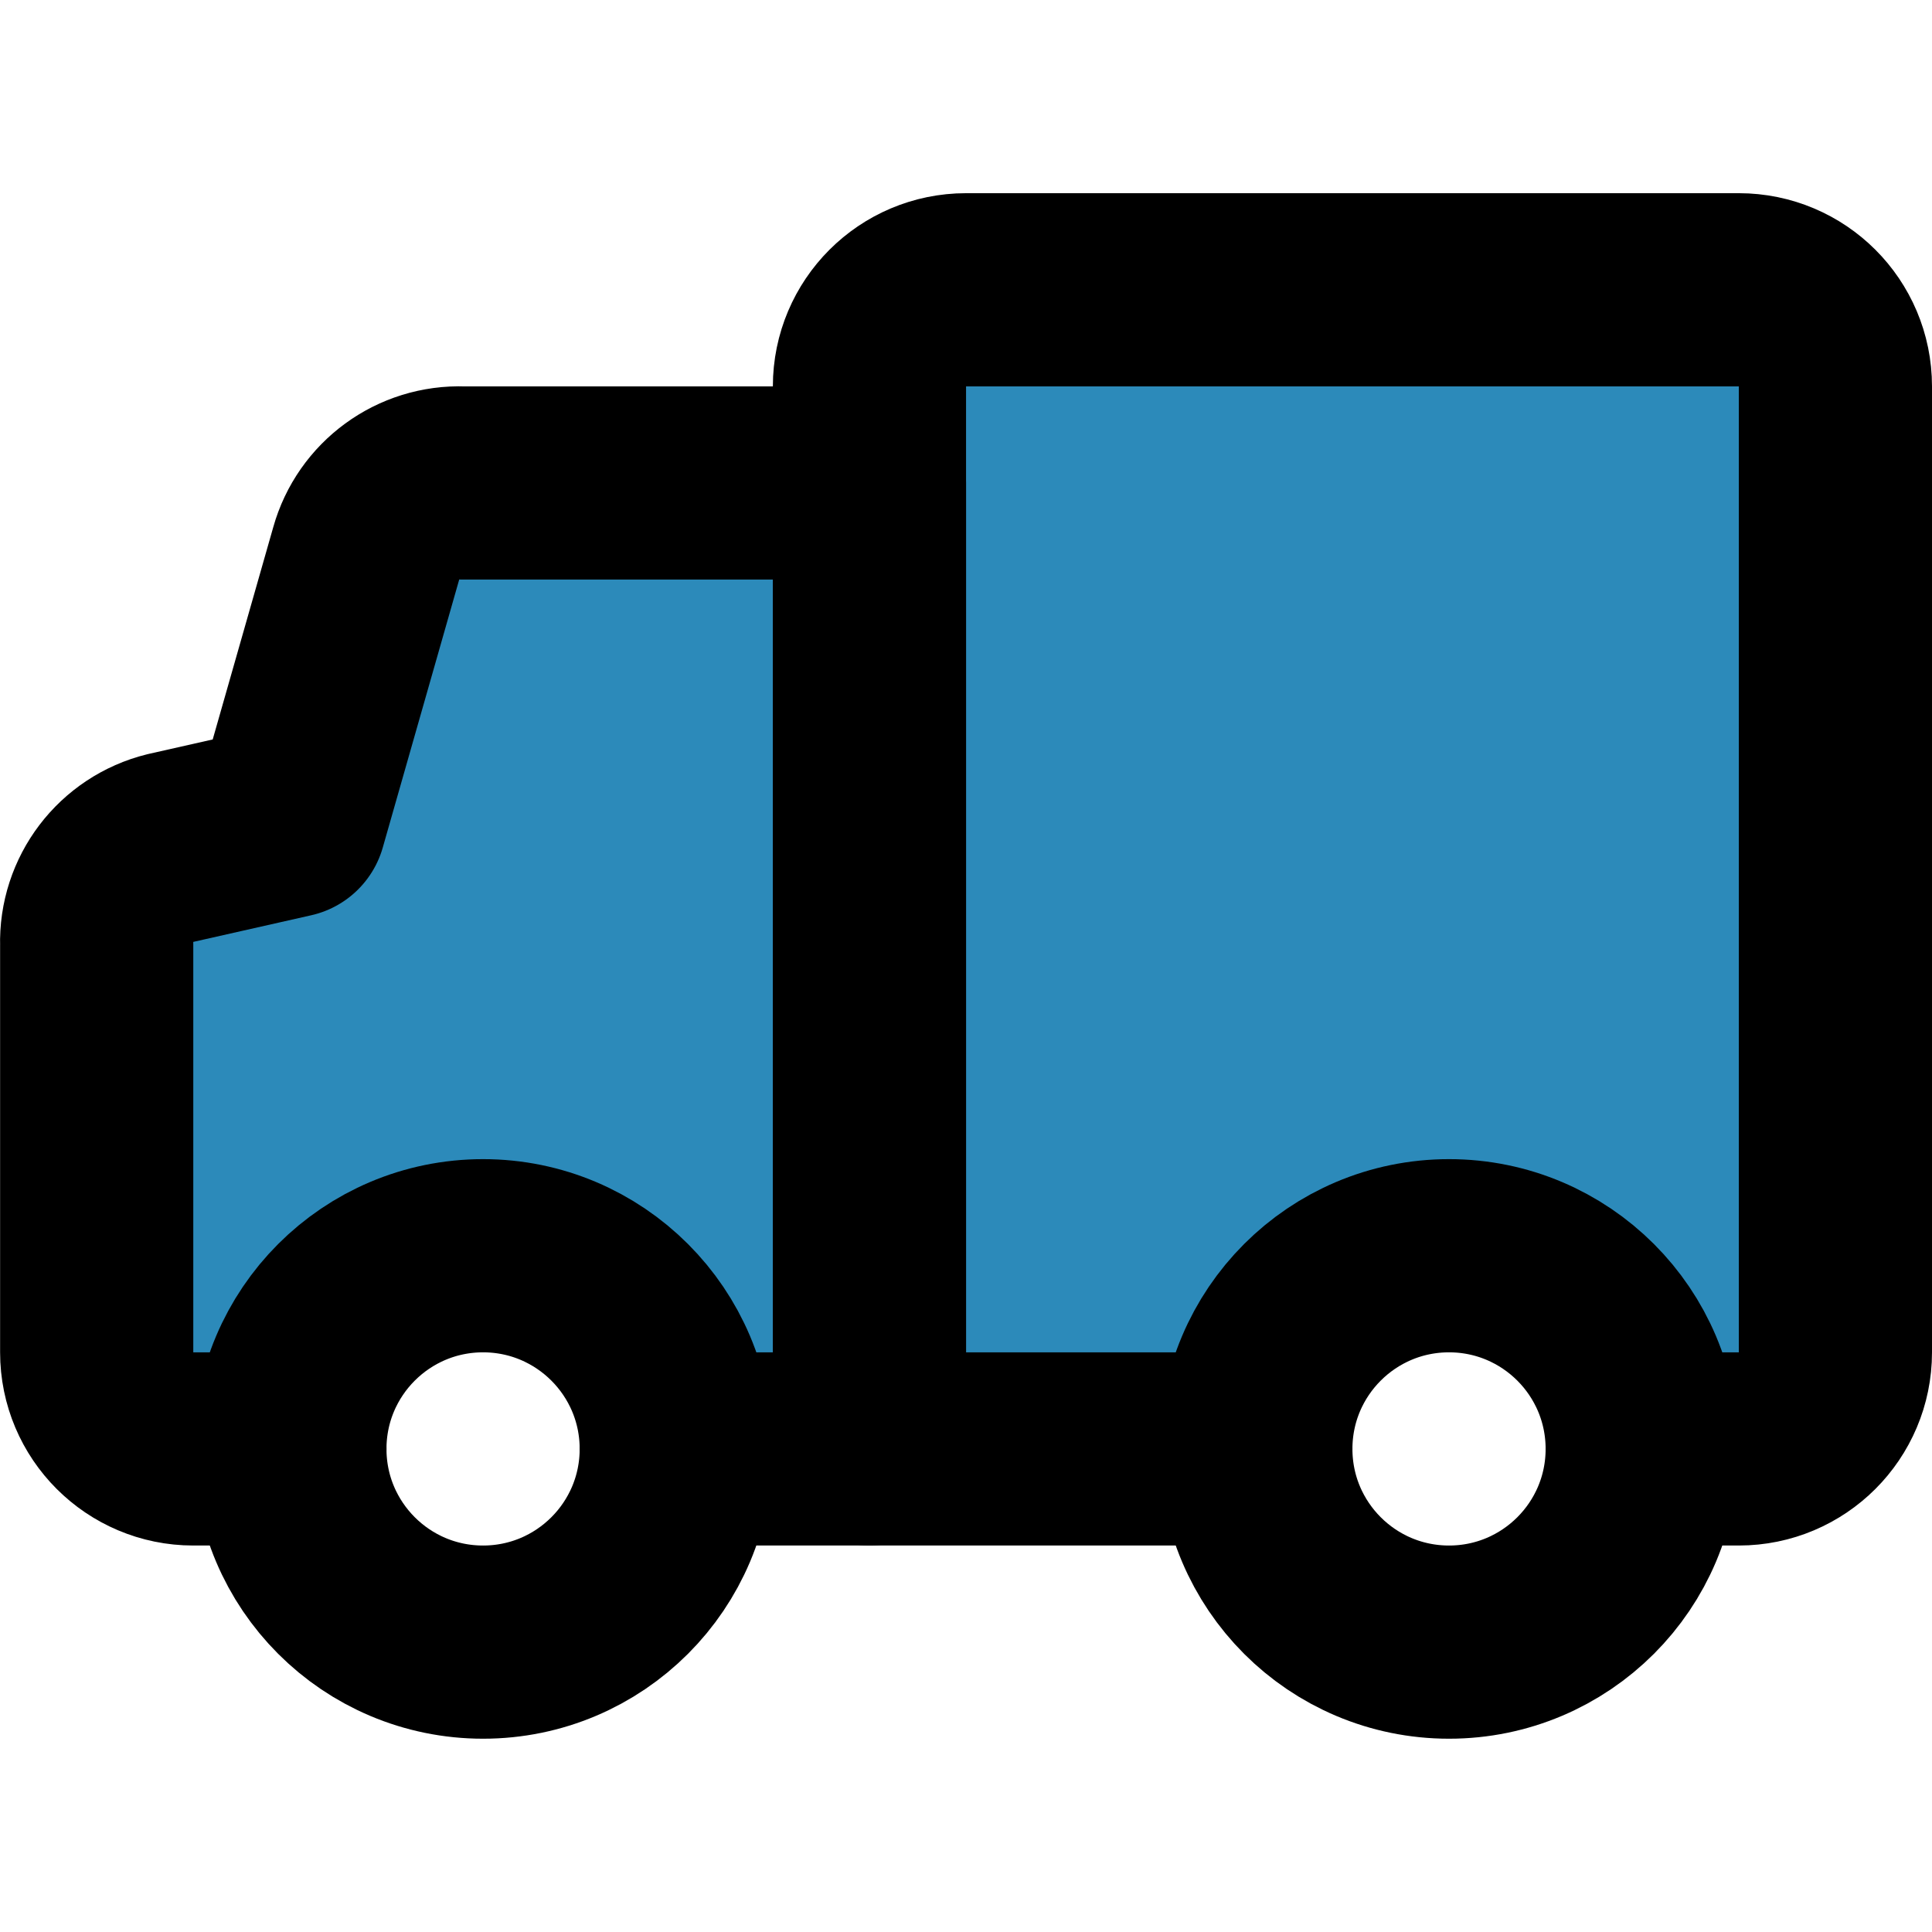
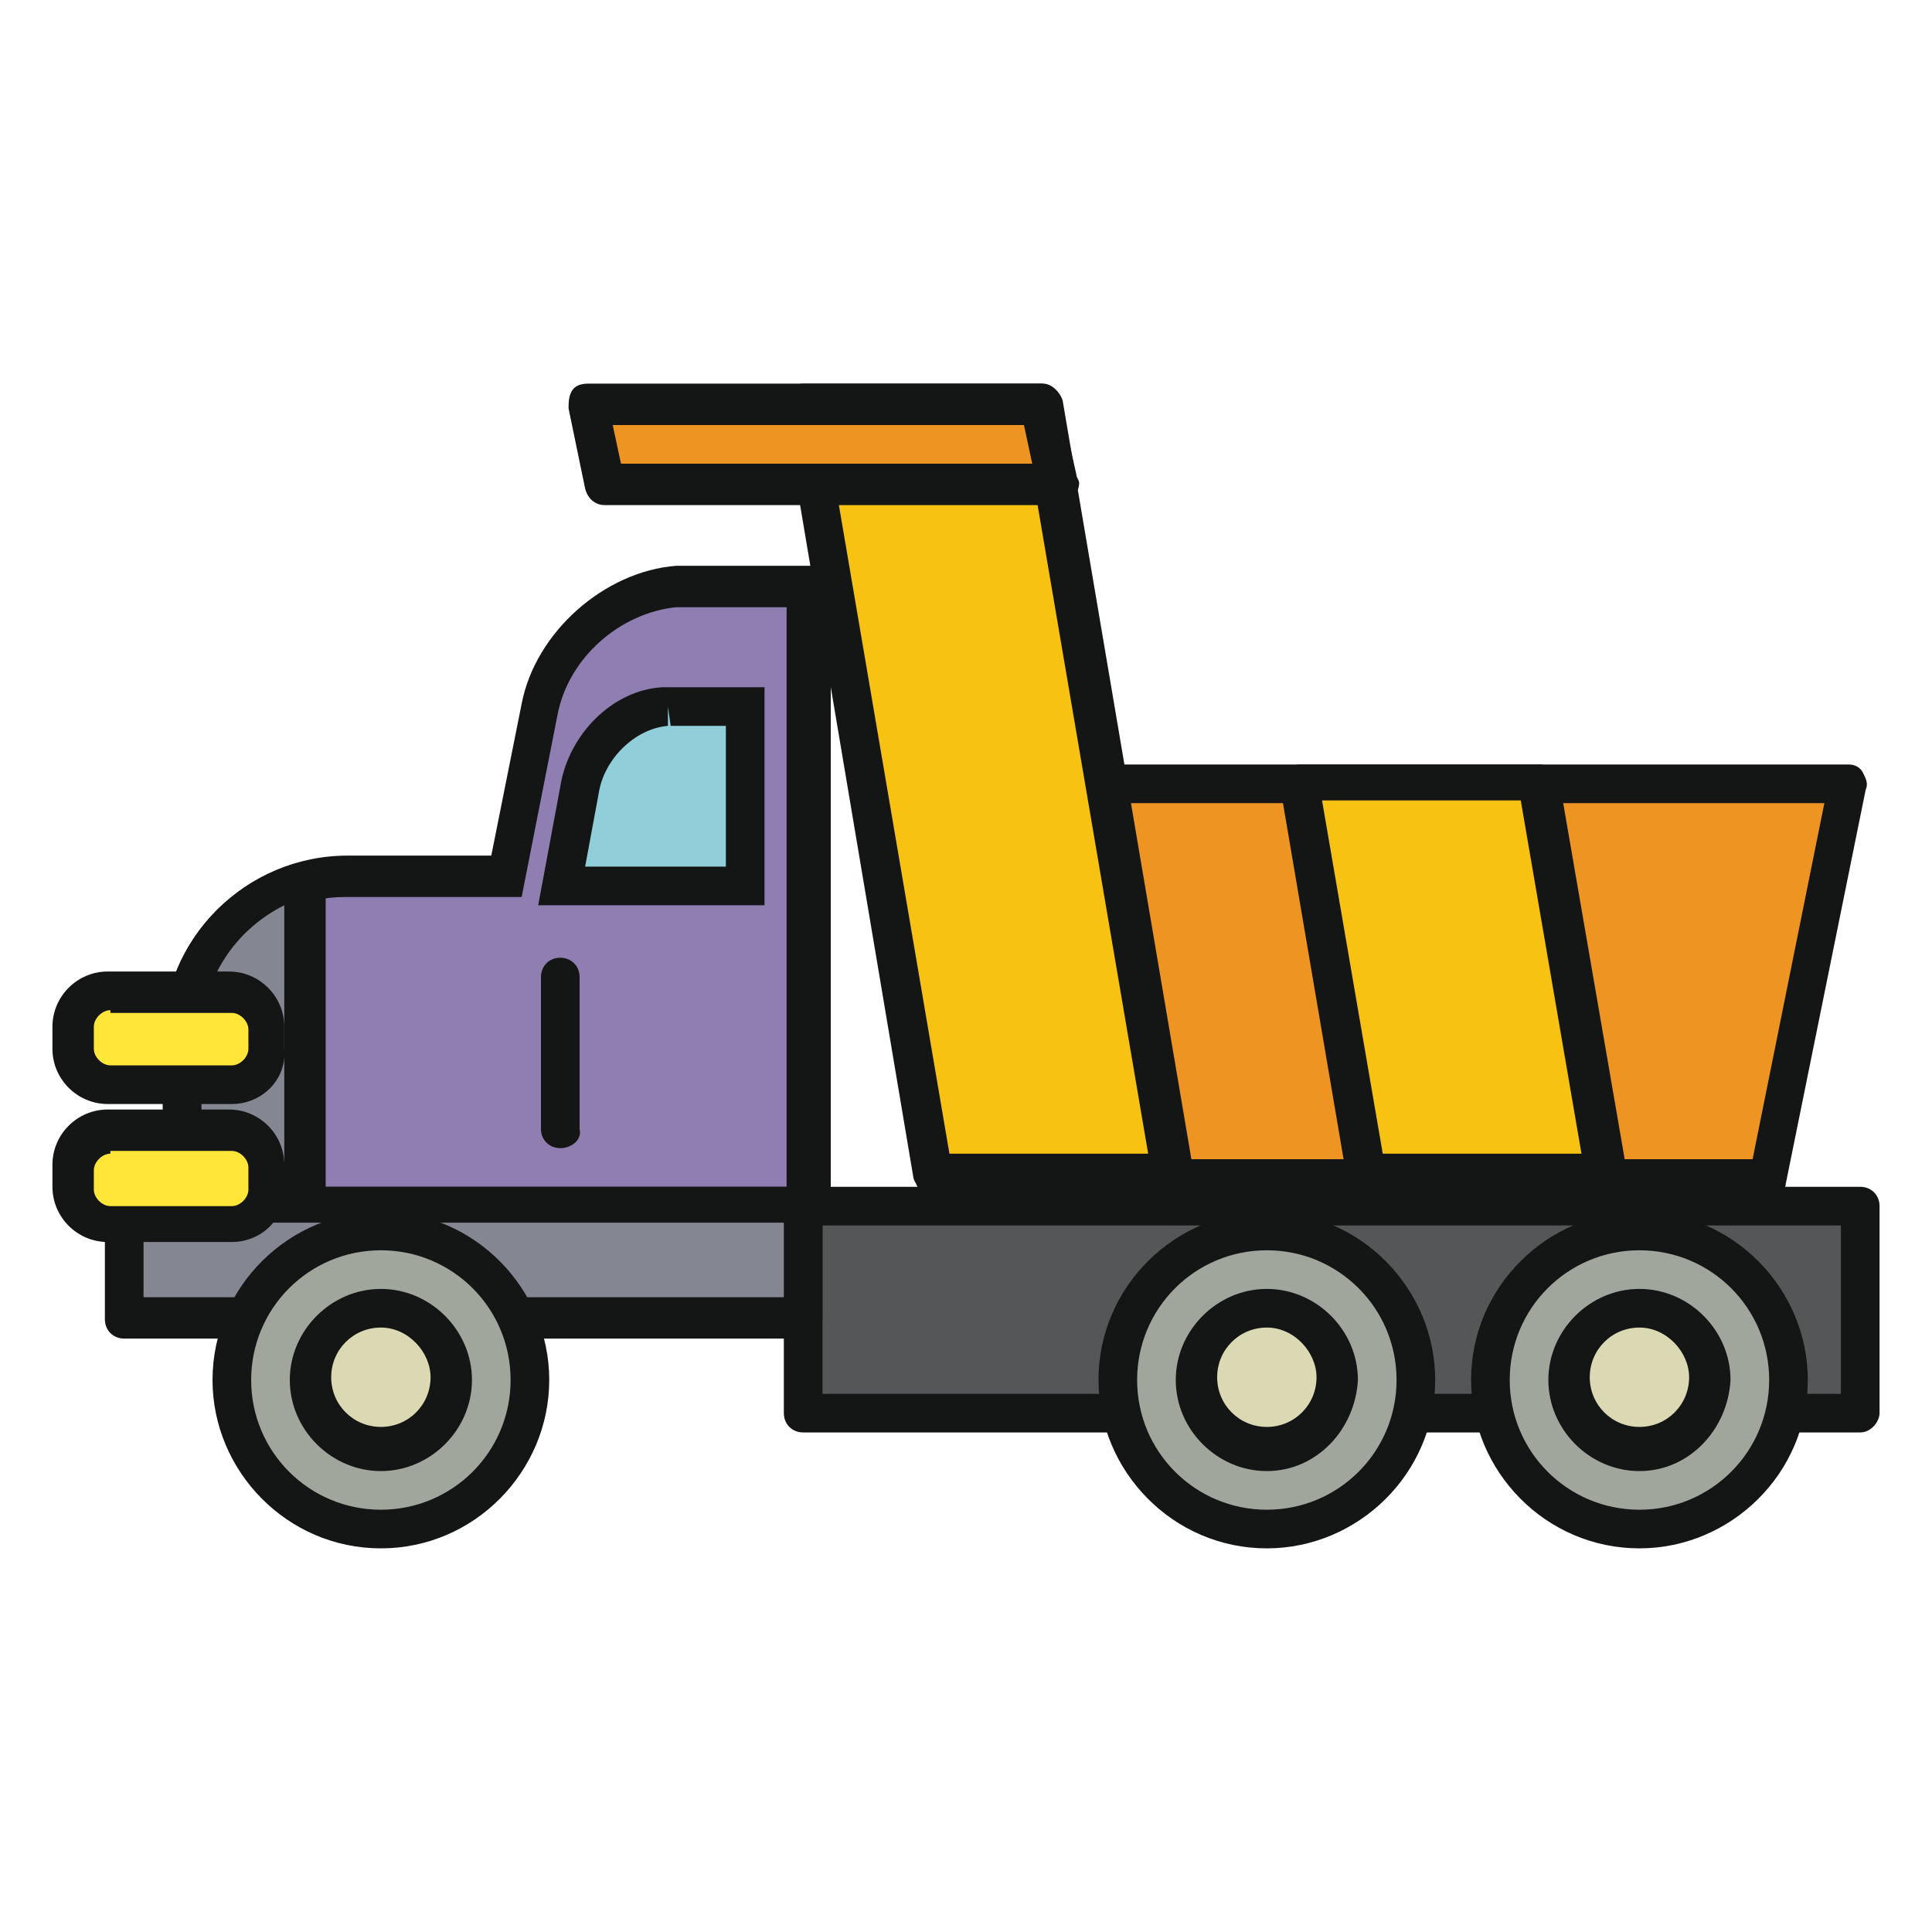
- <svg xmlns="http://www.w3.org/2000/svg" viewBox="0 -2 20.001 20.001" fill="#000000">
+ <svg xmlns="http://www.w3.org/2000/svg" viewBox="0 0 1024 1024" class="icon" version="1.1" fill="#000000">
  <g id="SVGRepo_bgCarrier" stroke-width="0" />
  <g id="SVGRepo_tracerCarrier" stroke-linecap="round" stroke-linejoin="round" />
  <g id="SVGRepo_iconCarrier">
-     <g id="truck-box" transform="translate(-1.999 -4)">
-       <path id="secondary" fill="#2c8aba" d="M3.76,10.81,5,10.5l.79-2.77a1,1,0,0,1,1-.73H11V6a1,1,0,0,1,1-1h8a1,1,0,0,1,1,1V16a1,1,0,0,1-1,1H19a2,2,0,0,0-4,0H9a2,2,0,0,0-4,0H4a1,1,0,0,1-1-1V11.78A1,1,0,0,1,3.76,10.81Z" />
-       <path id="primary" d="M15,17H11V6a1,1,0,0,1,1-1h8a1,1,0,0,1,1,1V16a1,1,0,0,1-1,1H19" fill="none" stroke="#000000" stroke-linecap="round" stroke-linejoin="round" stroke-width="2" />
-       <path id="primary-2" data-name="primary" d="M5,17H4a1,1,0,0,1-1-1V11.78a1,1,0,0,1,.76-1L5,10.5l.79-2.77a1,1,0,0,1,1-.73H11V17H9" fill="none" stroke="#000000" stroke-linecap="round" stroke-linejoin="round" stroke-width="2" />
-       <path id="primary-3" data-name="primary" d="M15,17a2,2,0,1,0,2-2A2,2,0,0,0,15,17ZM5,17a2,2,0,1,0,2-2A2,2,0,0,0,5,17Z" fill="none" stroke="#000000" stroke-linecap="round" stroke-linejoin="round" stroke-width="2" />
-     </g>
+     <path d="M182.857 465.189h84.846l17.554-89.234c7.314-33.646 38.034-62.903 73.143-64.366h68.754v327.68H93.623v-87.771c2.926-48.274 42.423-86.309 89.234-86.309z" fill="#8F7EB1" />
+     <path d="M438.857 649.509H86.309v-98.011c0-54.126 43.886-98.011 98.011-98.011h76.069l16.091-80.457c7.314-38.034 43.886-70.217 81.92-73.143H440.32v349.623H438.857zM106.789 629.029h310.126V321.829h-58.514c-29.257 2.926-57.051 26.331-62.903 57.051l-19.017 96.549h-93.623c-42.423 0-76.069 35.109-76.069 76.069V629.029z" fill="#141515" />
+     <path d="M96.549 629.029v-76.069c0-40.96 27.794-74.606 64.366-84.846v160.914H96.549z" fill="#848692" />
+     <path d="M160.914 637.806H96.549c-5.851 0-10.24-4.389-10.24-10.24v-76.069c0-43.886 29.257-83.383 73.143-93.623 2.926-1.463 5.851 0 8.777 1.463 2.926 1.463 4.389 4.389 4.389 8.777v160.914c-1.463 4.389-5.851 8.777-11.703 8.777z m-54.126-21.943h43.886v-136.046c-26.331 13.166-43.886 39.497-43.886 70.217v65.829z" fill="#141515" />
+     <path d="M425.691 637.806h560.274v109.714H425.691z" fill="#555658" />
+     <path d="M985.966 759.223H425.691c-5.851 0-10.24-4.389-10.24-10.24v-109.714c0-5.851 4.389-10.24 10.24-10.24h560.274c5.851 0 10.24 4.389 10.24 10.24v109.714c0 4.389-4.389 10.24-10.24 10.24z m-550.034-20.48h539.794v-89.234H435.931v89.234z" fill="#141515" />
+     <path d="M296.96 468.114l8.777-51.2c4.389-23.406 23.406-42.423 45.349-43.886H393.509V468.114h-96.549z" fill="#90CED9" />
+     <path d="M405.211 479.817h-119.954l11.703-62.903c4.389-27.794 27.794-51.2 54.126-52.663h54.126v115.566z m-95.086-20.48h74.606v-74.606h-29.257l-1.463-10.24v10.24c-17.554 1.463-33.646 17.554-36.571 35.109l-7.314 39.497zM296.96 608.549c-5.851 0-10.24-4.389-10.24-10.24v-80.457c0-5.851 4.389-10.24 10.24-10.24s10.24 4.389 10.24 10.24v80.457c1.463 5.851-4.389 10.24-10.24 10.24z" fill="#141515" />
+     <path d="M671.451 811.886c43.886 0 78.994-35.109 78.994-78.994s-35.109-78.994-78.994-78.994-78.994 35.109-78.994 78.994c-1.463 42.423 35.109 78.994 78.994 78.994z" fill="#A1A69C" />
+     <path d="M671.451 820.663c-49.737 0-89.234-40.96-89.234-89.234 0-49.737 40.96-89.234 89.234-89.234 49.737 0 89.234 40.96 89.234 89.234 0 49.737-40.96 89.234-89.234 89.234z m0-157.989c-38.034 0-68.754 30.72-68.754 68.754s30.72 68.754 68.754 68.754 68.754-30.72 68.754-68.754-30.72-68.754-68.754-68.754z" fill="#141515" />
+     <path d="M868.937 811.886c43.886 0 78.994-35.109 78.994-78.994s-35.109-78.994-78.994-78.994-78.994 35.109-78.994 78.994c-1.463 42.423 35.109 78.994 78.994 78.994z" fill="#A1A69C" />
+     <path d="M868.937 820.663c-49.737 0-89.234-40.96-89.234-89.234 0-49.737 40.96-89.234 89.234-89.234 49.737 0 89.234 40.96 89.234 89.234 0 49.737-40.96 89.234-89.234 89.234z m0-157.989c-38.034 0-68.754 30.72-68.754 68.754s30.72 68.754 68.754 68.754 68.754-30.72 68.754-68.754-30.72-68.754-68.754-68.754z" fill="#141515" />
+     <path d="M671.451 731.429m-38.034 0a38.034 38.034 0 1 0 76.069 0 38.034 38.034 0 1 0-76.069 0Z" fill="#DAD9B4" />
+     <path d="M671.451 779.703c-26.331 0-48.274-21.943-48.274-48.274s21.943-48.274 48.274-48.274 48.274 21.943 48.274 48.274c-1.463 26.331-21.943 48.274-48.274 48.274z m0-76.069c-14.629 0-26.331 11.703-26.331 26.331s11.703 26.331 26.331 26.331 26.331-11.703 26.331-26.331c0-13.166-11.703-26.331-26.331-26.331z" fill="#141515" />
+     <path d="M868.937 731.429m-38.034 0a38.034 38.034 0 1 0 76.069 0 38.034 38.034 0 1 0-76.069 0Z" fill="#DAD9B4" />
+     <path d="M868.937 779.703c-26.331 0-48.274-21.943-48.274-48.274s21.943-48.274 48.274-48.274 48.274 21.943 48.274 48.274c-1.463 26.331-21.943 48.274-48.274 48.274z m0-76.069c-14.629 0-26.331 11.703-26.331 26.331s11.703 26.331 26.331 26.331 26.331-11.703 26.331-26.331c0-13.166-11.703-26.331-26.331-26.331z" fill="#141515" />
+     <path d="M65.829 637.806h359.863v59.977H65.829z" fill="#848692" />
+     <path d="M425.691 709.486H65.829c-5.851 0-10.24-4.389-10.24-10.24v-59.977c0-5.851 4.389-10.24 10.24-10.24h359.863c5.851 0 10.24 4.389 10.24 10.24v59.977c0 4.389-4.389 10.24-10.24 10.24zM76.069 687.543h339.383v-39.497H76.069V687.543z" fill="#141515" />
+     <path d="M201.874 811.886c43.886 0 78.994-35.109 78.994-78.994s-35.109-78.994-78.994-78.994-78.994 35.109-78.994 78.994c0 42.423 35.109 78.994 78.994 78.994z" fill="#A1A69C" />
+     <path d="M201.874 820.663c-49.737 0-89.234-40.96-89.234-89.234 0-49.737 40.96-89.234 89.234-89.234 49.737 0 89.234 40.96 89.234 89.234s-39.497 89.234-89.234 89.234z m0-157.989c-38.034 0-68.754 30.72-68.754 68.754s30.72 68.754 68.754 68.754 68.754-30.72 68.754-68.754-30.72-68.754-68.754-68.754z" fill="#141515" />
+     <path d="M201.874 731.429m-38.034 0a38.034 38.034 0 1 0 76.069 0 38.034 38.034 0 1 0-76.069 0Z" fill="#DAD9B4" />
+     <path d="M201.874 779.703c-26.331 0-48.274-21.943-48.274-48.274s21.943-48.274 48.274-48.274 48.274 21.943 48.274 48.274-21.943 48.274-48.274 48.274z m0-76.069c-14.629 0-26.331 11.703-26.331 26.331s11.703 26.331 26.331 26.331 26.331-11.703 26.331-26.331c0-13.166-11.703-26.331-26.331-26.331z" fill="#141515" />
+     <path d="M58.514 599.771h64.366c10.24 0 19.017 8.777 19.017 19.017v10.24c0 10.24-8.777 19.017-19.017 19.017H58.514c-10.24 0-19.017-8.777-19.017-19.017v-10.24c0-11.703 8.777-19.017 19.017-19.017z" fill="#FFE638" />
+     <path d="M122.88 658.286H57.051c-16.091 0-29.257-13.166-29.257-29.257v-11.703c0-16.091 13.166-29.257 29.257-29.257h64.366c16.091 0 29.257 13.166 29.257 29.257v11.703c1.463 16.091-11.703 29.257-27.794 29.257zM58.514 611.474c-4.389 0-8.777 4.389-8.777 8.777v10.24c0 4.389 4.389 8.777 8.777 8.777h64.366c4.389 0 8.777-4.389 8.777-8.777v-11.703c0-4.389-4.389-8.777-8.777-8.777H58.514v1.463z" fill="#141515" />
+     <path d="M58.514 526.629h64.366c10.24 0 19.017 8.777 19.017 19.017v10.24c0 10.24-8.777 19.017-19.017 19.017H58.514c-10.24 0-19.017-8.777-19.017-19.017v-10.24c0-11.703 8.777-19.017 19.017-19.017z" fill="#FFE638" />
+     <path d="M122.88 585.143H57.051c-16.091 0-29.257-13.166-29.257-29.257v-11.703c0-16.091 13.166-29.257 29.257-29.257h64.366c16.091 0 29.257 13.166 29.257 29.257v11.703c1.463 16.091-11.703 29.257-27.794 29.257zM58.514 535.406c-4.389 0-8.777 4.389-8.777 8.777v11.703c0 4.389 4.389 8.777 8.777 8.777h64.366c4.389 0 8.777-4.389 8.777-8.777v-10.24c0-4.389-4.389-8.777-8.777-8.777H58.514z" fill="#141515" />
+     <path d="M980.114 415.451l-42.423 210.651H495.909l-36.571-210.651z" fill="#ED9423" />
+     <path d="M937.691 636.343H495.909c-4.389 0-8.777-4.389-10.24-8.777l-35.109-209.189c0-2.926 0-5.851 2.926-8.777 1.463-2.926 4.389-4.389 7.314-4.389H980.114c2.926 0 5.851 1.463 7.314 4.389 1.463 2.926 2.926 5.851 1.463 8.777l-42.423 209.189c0 2.926-4.389 8.777-8.777 8.777zM504.686 614.4h424.229l38.034-188.709H472.503L504.686 614.4z" fill="#141515" />
+     <path d="M689.006 415.451h127.269l35.109 206.263h-127.269z" fill="#F8C213" />
+     <path d="M851.383 633.417h-127.269c-4.389 0-8.777-4.389-10.24-8.777l-35.109-206.263c0-2.926 0-5.851 2.926-8.777 1.463-2.926 4.389-4.389 7.314-4.389h127.269c4.389 0 8.777 4.389 10.24 8.777l35.109 203.337c0 1.463 1.463 2.926 1.463 4.389-1.463 5.851-5.851 11.703-11.703 11.703z m-118.491-21.943h105.326L806.034 424.229h-105.326l32.183 187.246z" fill="#141515" />
+     <path d="M425.691 213.577h127.269l68.754 408.137h-127.269z" fill="#F8C213" />
+     <path d="M621.714 633.417h-127.269c-4.389 0-8.777-4.389-10.24-8.777l-68.754-408.137c0-2.926 0-5.851 2.926-8.777 1.463-2.926 4.389-4.389 7.314-4.389h127.269c4.389 0 8.777 4.389 10.24 8.777l68.754 405.211c0 1.463 1.463 2.926 1.463 4.389-1.463 5.851-5.851 11.703-11.703 11.703z m-118.491-21.943h105.326l-65.829-386.194h-105.326l65.829 386.194z" fill="#141515" />
+     <path d="M311.589 213.577h239.909l8.777 42.423H321.829z" fill="#ED9423" />
+     <path d="M561.737 267.703c-1.463 0-1.463 0 0 0H320.366c-4.389 0-8.777-2.926-10.24-8.777l-8.777-42.423c0-2.926 0-5.851 1.463-8.777s4.389-4.389 8.777-4.389h239.909c4.389 0 8.777 2.926 10.24 8.777l8.777 39.497c0 1.463 1.463 2.926 1.463 4.389 0 5.851-5.851 11.703-10.24 11.703z m-232.594-21.943h217.966l-4.389-20.48H324.754l4.389 20.48z" fill="#141515" />
  </g>
</svg>
